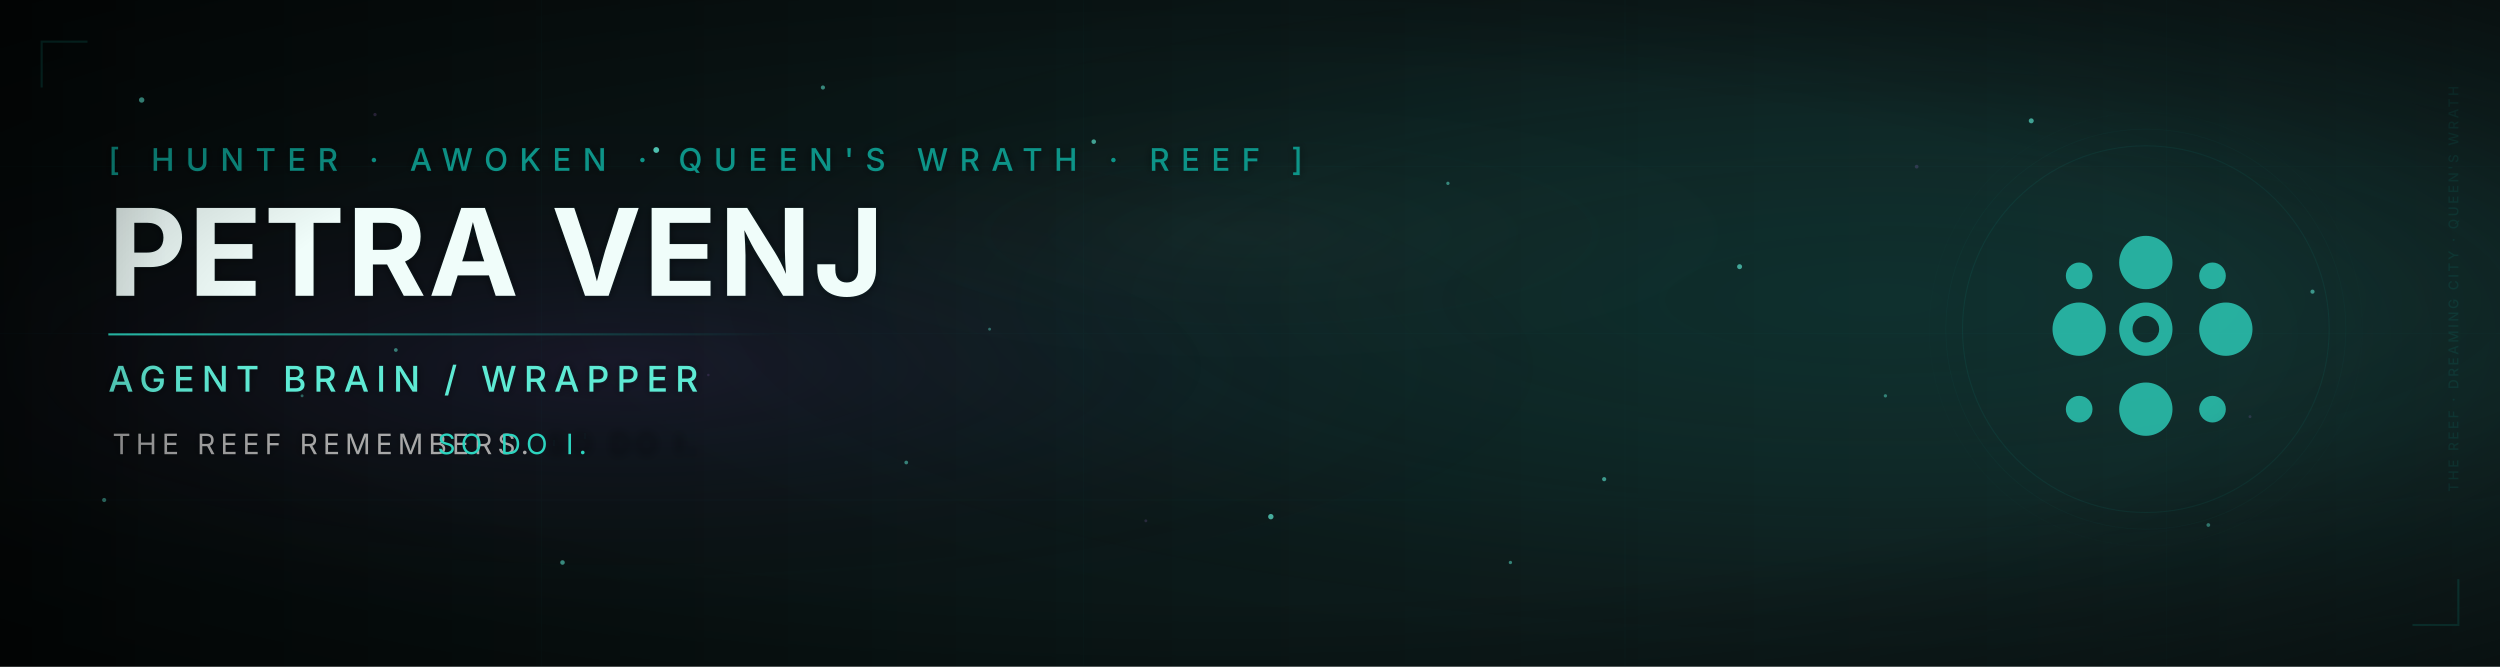
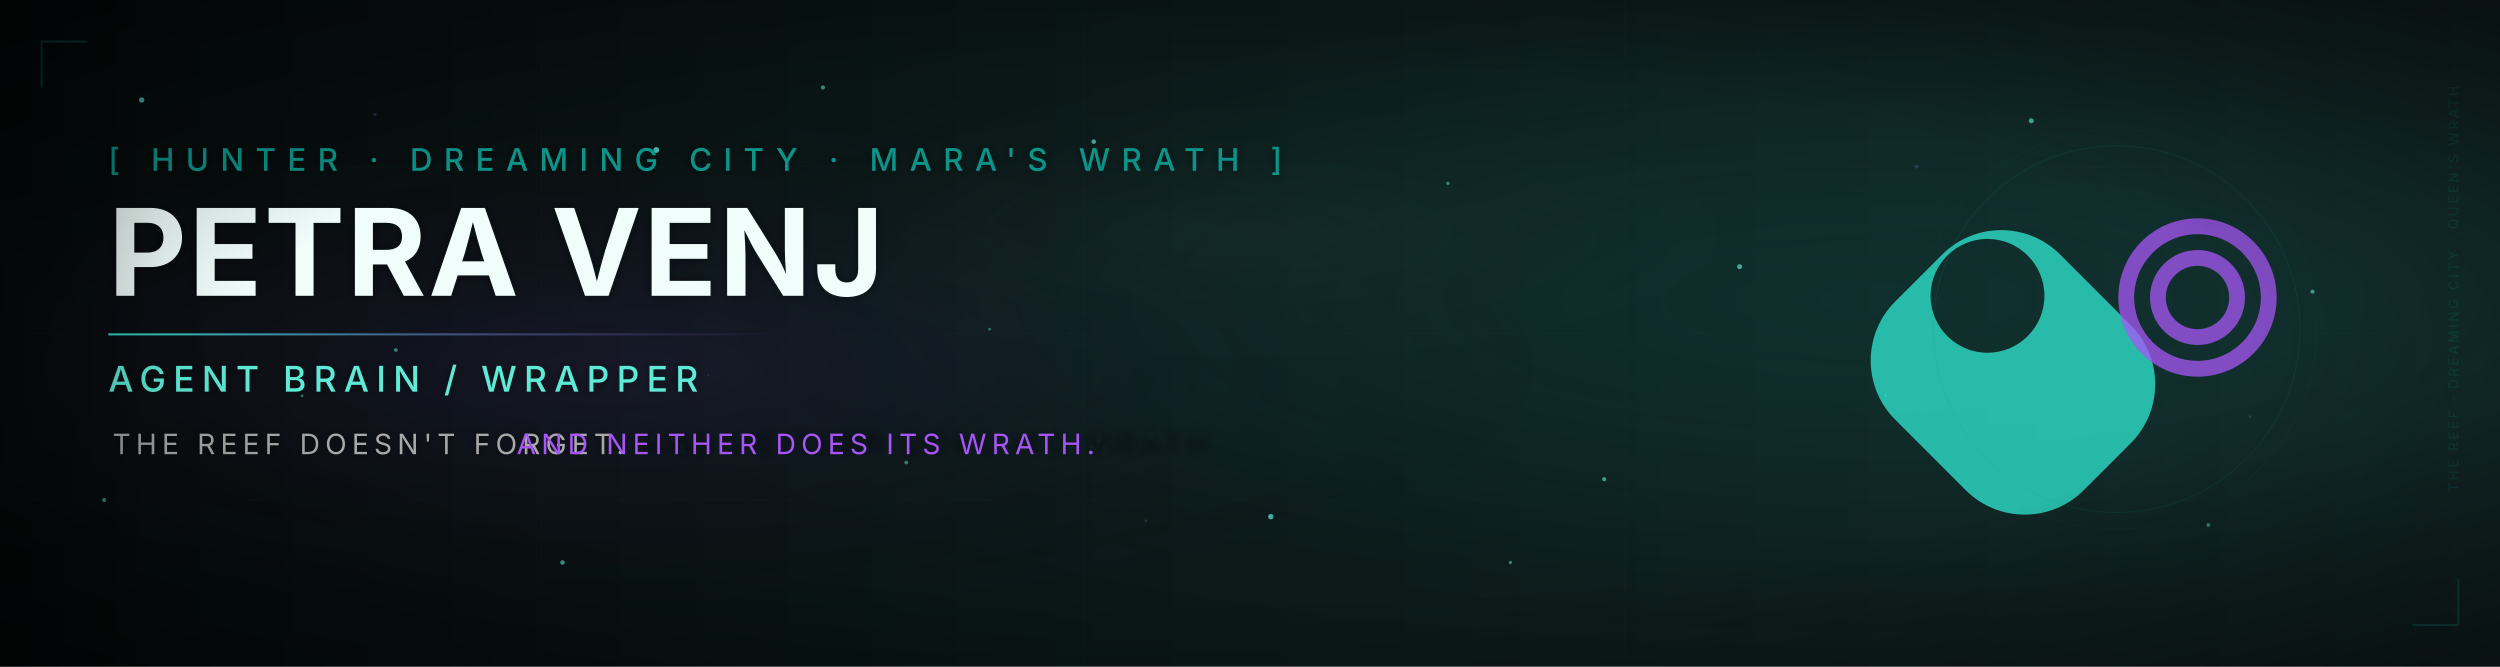
<svg xmlns="http://www.w3.org/2000/svg" viewBox="0 0 1200 320" width="1200" height="320" role="img" aria-label="Petra Venj - Agent Brain / Wrapper">
  <defs>
    <linearGradient id="space" x1="0" y1="0" x2="1" y2="0">
      <stop offset="0%" stop-color="#050a0a" />
      <stop offset="40%" stop-color="#0a1616" />
      <stop offset="100%" stop-color="#122323" />
    </linearGradient>
    <radialGradient id="tealglow" cx="0.75" cy="0.45" r="0.58">
      <stop offset="0%" stop-color="#0d9488" stop-opacity="0.15" />
      <stop offset="50%" stop-color="#14b8a6" stop-opacity="0.06" />
      <stop offset="100%" stop-color="#000" stop-opacity="0" />
    </radialGradient>
    <radialGradient id="purpleglow" cx="0.25" cy="0.55" r="0.42">
      <stop offset="0%" stop-color="#a855f7" stop-opacity="0.10" />
      <stop offset="100%" stop-color="#000" stop-opacity="0" />
    </radialGradient>
    <radialGradient id="coreglow" cx="0.5" cy="0.35" r="0.25">
      <stop offset="0%" stop-color="#f0fdfa" stop-opacity="0.03" />
      <stop offset="100%" stop-color="#000" stop-opacity="0" />
    </radialGradient>
    <filter id="textsoft" x="-30%" y="-30%" width="160%" height="160%">
      <feGaussianBlur stdDeviation="2" />
    </filter>
    <radialGradient id="vig" cx="0.5" cy="0.5" r="0.72">
      <stop offset="55%" stop-color="#000" stop-opacity="0" />
      <stop offset="100%" stop-color="#000" stop-opacity="0.55" />
    </radialGradient>
    <linearGradient id="accentbar" x1="0" y1="0" x2="1" y2="0">
      <stop offset="0%" stop-color="#2dd4bf" stop-opacity="1" />
-       <stop offset="100%" stop-color="#0d9488" stop-opacity="0" />
+       <stop offset="100%" stop-color="#a855f7" stop-opacity="0" />
    </linearGradient>
    <linearGradient id="leftfade" x1="0" y1="0" x2="1" y2="0">
      <stop offset="0%" stop-color="#000" stop-opacity="0.22" />
      <stop offset="25%" stop-color="#000" stop-opacity="0" />
    </linearGradient>
  </defs>
  <rect width="1200" height="320" fill="url(#space)" />
  <rect width="1200" height="320" fill="url(#tealglow)" />
  <rect width="1200" height="320" fill="url(#purpleglow)" />
  <rect width="1200" height="320" fill="url(#coreglow)" />
  <g fill="#5eead4">
    <circle cx="68" cy="48" r="1.3" opacity="0.75" />
    <circle cx="190" cy="168" r="0.9" opacity="0.5" />
    <circle cx="315" cy="72" r="1.4" opacity="0.8" />
    <circle cx="435" cy="222" r="0.9" opacity="0.5" />
    <circle cx="525" cy="68" r="1.1" opacity="0.65" />
    <circle cx="610" cy="248" r="1.3" opacity="0.7" />
    <circle cx="695" cy="88" r="0.8" opacity="0.5" />
    <circle cx="770" cy="230" r="1.0" opacity="0.6" />
    <circle cx="50" cy="240" r="1.0" opacity="0.55" />
    <circle cx="975" cy="58" r="1.2" opacity="0.7" />
    <circle cx="1060" cy="252" r="0.9" opacity="0.5" />
    <circle cx="270" cy="270" r="1.1" opacity="0.6" />
    <circle cx="475" cy="158" r="0.7" opacity="0.4" />
    <circle cx="835" cy="128" r="1.2" opacity="0.65" />
    <circle cx="145" cy="190" r="0.7" opacity="0.4" />
    <circle cx="725" cy="270" r="0.8" opacity="0.5" />
    <circle cx="395" cy="42" r="1.0" opacity="0.55" />
    <circle cx="905" cy="190" r="0.8" opacity="0.45" />
    <circle cx="113" cy="122" r="0.9" opacity="0.5" />
    <circle cx="1110" cy="140" r="1.0" opacity="0.6" />
  </g>
  <g fill="#c084fc" opacity="0.4">
    <circle cx="180" cy="55" r="0.8" opacity="0.5" />
    <circle cx="550" cy="250" r="0.7" opacity="0.4" />
    <circle cx="920" cy="80" r="0.9" opacity="0.45" />
    <circle cx="340" cy="180" r="0.6" opacity="0.35" />
    <circle cx="1080" cy="200" r="0.7" opacity="0.4" />
  </g>
  <g stroke="#0d9488" stroke-width="0.35" opacity="0.04">
    <line x1="0" y1="80" x2="1200" y2="80" />
    <line x1="0" y1="160" x2="1200" y2="160" />
    <line x1="0" y1="240" x2="1200" y2="240" />
    <line x1="260" y1="0" x2="260" y2="320" />
    <line x1="520" y1="0" x2="520" y2="320" />
    <line x1="780" y1="0" x2="780" y2="320" />
    <line x1="1040" y1="0" x2="1040" y2="320" />
  </g>
-   <g transform="translate(1030,158) scale(3.2) translate(-16, -16)" opacity="0.78" fill="#2dd4bf">
-     <path d="M16 2c-2.21 0-4 1.79-4 4s1.79 4 4 4 4-1.79 4-4-1.79-4-4-4zm0 22c-2.21 0-4 1.79-4 4s1.79 4 4 4 4-1.79 4-4-1.79-4-4-4z" />
-     <path d="M2 16c0-2.21 1.79-4 4-4s4 1.79 4 4-1.79 4-4 4-4-1.79-4-4zm22 0c0-2.21 1.79-4 4-4s4 1.79 4 4-1.79 4-4 4-4-1.79-4-4z" />
-     <path d="M6 6c-1.1 0-2 .9-2 2s.9 2 2 2 2-.9 2-2-.9-2-2-2zm20 0c-1.1 0-2 .9-2 2s.9 2 2 2 2-.9 2-2-.9-2-2-2z" />
-     <path d="M6 26c-1.1 0-2 .9-2 2s.9 2 2 2 2-.9 2-2-.9-2-2-2zm20 0c-1.1 0-2 .9-2 2s.9 2 2 2 2-.9 2-2-.9-2-2-2z" />
-     <path d="M16 12c-2.21 0-4 1.79-4 4s1.79 4 4 4 4-1.79 4-4-1.79-4-4-4zm0 2c1.1 0 2 .9 2 2s-.9 2-2 2-2-.9-2-2 .9-2 2-2z" />
+   <g transform="translate(970,158) scale(4.0) translate(-16, -16)" opacity="0.85" fill="#2dd4bf">
+     <path d="M20.71 7.04c-3.9-3.9-10.24-3.9-14.14 0l-5.66 5.66c-3.9 3.9-3.9 10.24 0 14.14l8.49 8.49c3.9 3.9 10.24 3.9 14.14 0l5.66-5.66c3.9-3.9 3.9-10.24 0-14.14L20.71 7.04zM12 18.83c-3.77 0-6.83-3.06-6.83-6.83s3.06-6.83 6.83-6.83 6.83 3.06 6.83 6.83-3.06 6.83-6.83 6.83z" />
+   </g>
+   <g transform="translate(1070,158) scale(3.8) translate(-16, -16)" opacity="0.75" fill="#a855f7">
+     <path d="M12 2C6.48 2 2 6.48 2 12s4.48 10 10 10 10-4.48 10-10S17.52 2 12 2zm0 18c-4.41 0-8-3.59-8-8s3.59-8 8-8 8 3.59 8 8-3.59 8-8 8z" />
+     <path d="M12 6c3.31 0 6 2.69 6 6s-2.69 6-6 6-6-2.69-6-6 2.69-6 6-6zm0 2c-2.21 0-4 1.79-4 4s1.79 4 4 4 4-1.79 4-4-1.79-4-4-4z" />
  </g>
  <g fill="none" stroke="#0d9488">
-     <circle cx="1030" cy="158" r="88" stroke-width="0.5" opacity="0.12" />
-     <circle cx="1030" cy="158" r="96" stroke-width="0.3" opacity="0.07" />
-     <circle cx="1030" cy="158" r="104" stroke-width="0.2" opacity="0.04" />
+     <circle cx="1016" cy="158" r="88" stroke-width="0.5" opacity="0.12" />
+     <circle cx="1016" cy="158" r="96" stroke-width="0.3" opacity="0.07" />
+     <circle cx="1016" cy="158" r="104" stroke-width="0.2" opacity="0.04" />
  </g>
  <g font-family="'Haas Grot Disp Trial', 'Haas Grot Text Trial', 'Inter', -apple-system, BlinkMacSystemFont, sans-serif" filter="url(#textsoft)" opacity="0.55">
-     <text x="52" y="82" font-size="15" font-weight="500" fill="#050a0a" letter-spacing="5.5">[ HUNTER  ·  AWOKEN  ·  QUEEN'S WRATH  ·  REEF ]</text>
+     <text x="52" y="82" font-size="15" font-weight="500" fill="#050a0a" letter-spacing="5.5">[ HUNTER · DREAMING CITY · MARA'S WRATH ]</text>
    <text x="52" y="142" font-size="58" font-weight="700" fill="#050a0a" letter-spacing="1">PETRA VENJ</text>
    <text x="52" y="188" font-size="17" font-weight="500" fill="#050a0a" letter-spacing="3.5">AGENT BRAIN  /  WRAPPER</text>
-     <text x="54" y="218" font-size="13.5" font-weight="400" fill="#050a0a" letter-spacing="2.5">THE REEF REMEMBERS. SO DO I.</text>
+     <text x="54" y="218" font-size="13.5" font-weight="400" fill="#050a0a" letter-spacing="2.5">THE REEF DOESN'T FORGET. AND NEITHER DOES ITS WRATH.</text>
  </g>
  <g font-family="'Haas Grot Disp Trial', 'Haas Grot Text Trial', 'Inter', -apple-system, BlinkMacSystemFont, sans-serif">
-     <text x="52" y="82" font-size="15" font-weight="500" fill="#0d9488" letter-spacing="5.5">[ HUNTER  ·  AWOKEN  ·  QUEEN'S WRATH  ·  REEF ]</text>
+     <text x="52" y="82" font-size="15" font-weight="500" fill="#0d9488" letter-spacing="5.5">[ HUNTER · DREAMING CITY · MARA'S WRATH ]</text>
    <text x="52" y="142" font-size="58" font-weight="700" fill="#f0fdfa" letter-spacing="1">PETRA VENJ</text>
    <text x="52" y="188" font-size="17" font-weight="500" fill="#5eead4" letter-spacing="3.5">AGENT BRAIN  /  WRAPPER</text>
-     <text x="54" y="218" font-size="13.5" font-weight="400" fill="#a8a8a8" letter-spacing="2.5">THE REEF REMEMBERS. <tspan x="210" fill="#2dd4bf">SO DO I.</tspan>
+     <text x="54" y="218" font-size="13.5" font-weight="400" fill="#a8a8a8" letter-spacing="2.5">THE REEF DOESN'T FORGET. <tspan x="248" fill="#a855f7">AND NEITHER DOES ITS WRATH.</tspan>
    </text>
  </g>
  <rect x="52" y="160" width="320" height="1" fill="url(#accentbar)" />
  <text transform="translate(1180, 236) rotate(-90)" font-family="'Haas Grot Disp Trial', 'Haas Grot Text Trial', 'Inter', sans-serif" font-size="6.5" font-weight="500" letter-spacing="1.2" fill="#0d9488" opacity="0.18">THE REEF  ·  DREAMING CITY  ·  QUEEN'S WRATH</text>
  <g fill="none" stroke="#0d9488" stroke-width="1" opacity="0.35">
    <path d="M 20 42 L 20 20 L 42 20" />
    <path d="M 1180 278 L 1180 300 L 1158 300" />
  </g>
  <rect width="320" height="320" fill="url(#leftfade)" />
  <rect width="1200" height="320" fill="url(#vig)" pointer-events="none" />
</svg>
